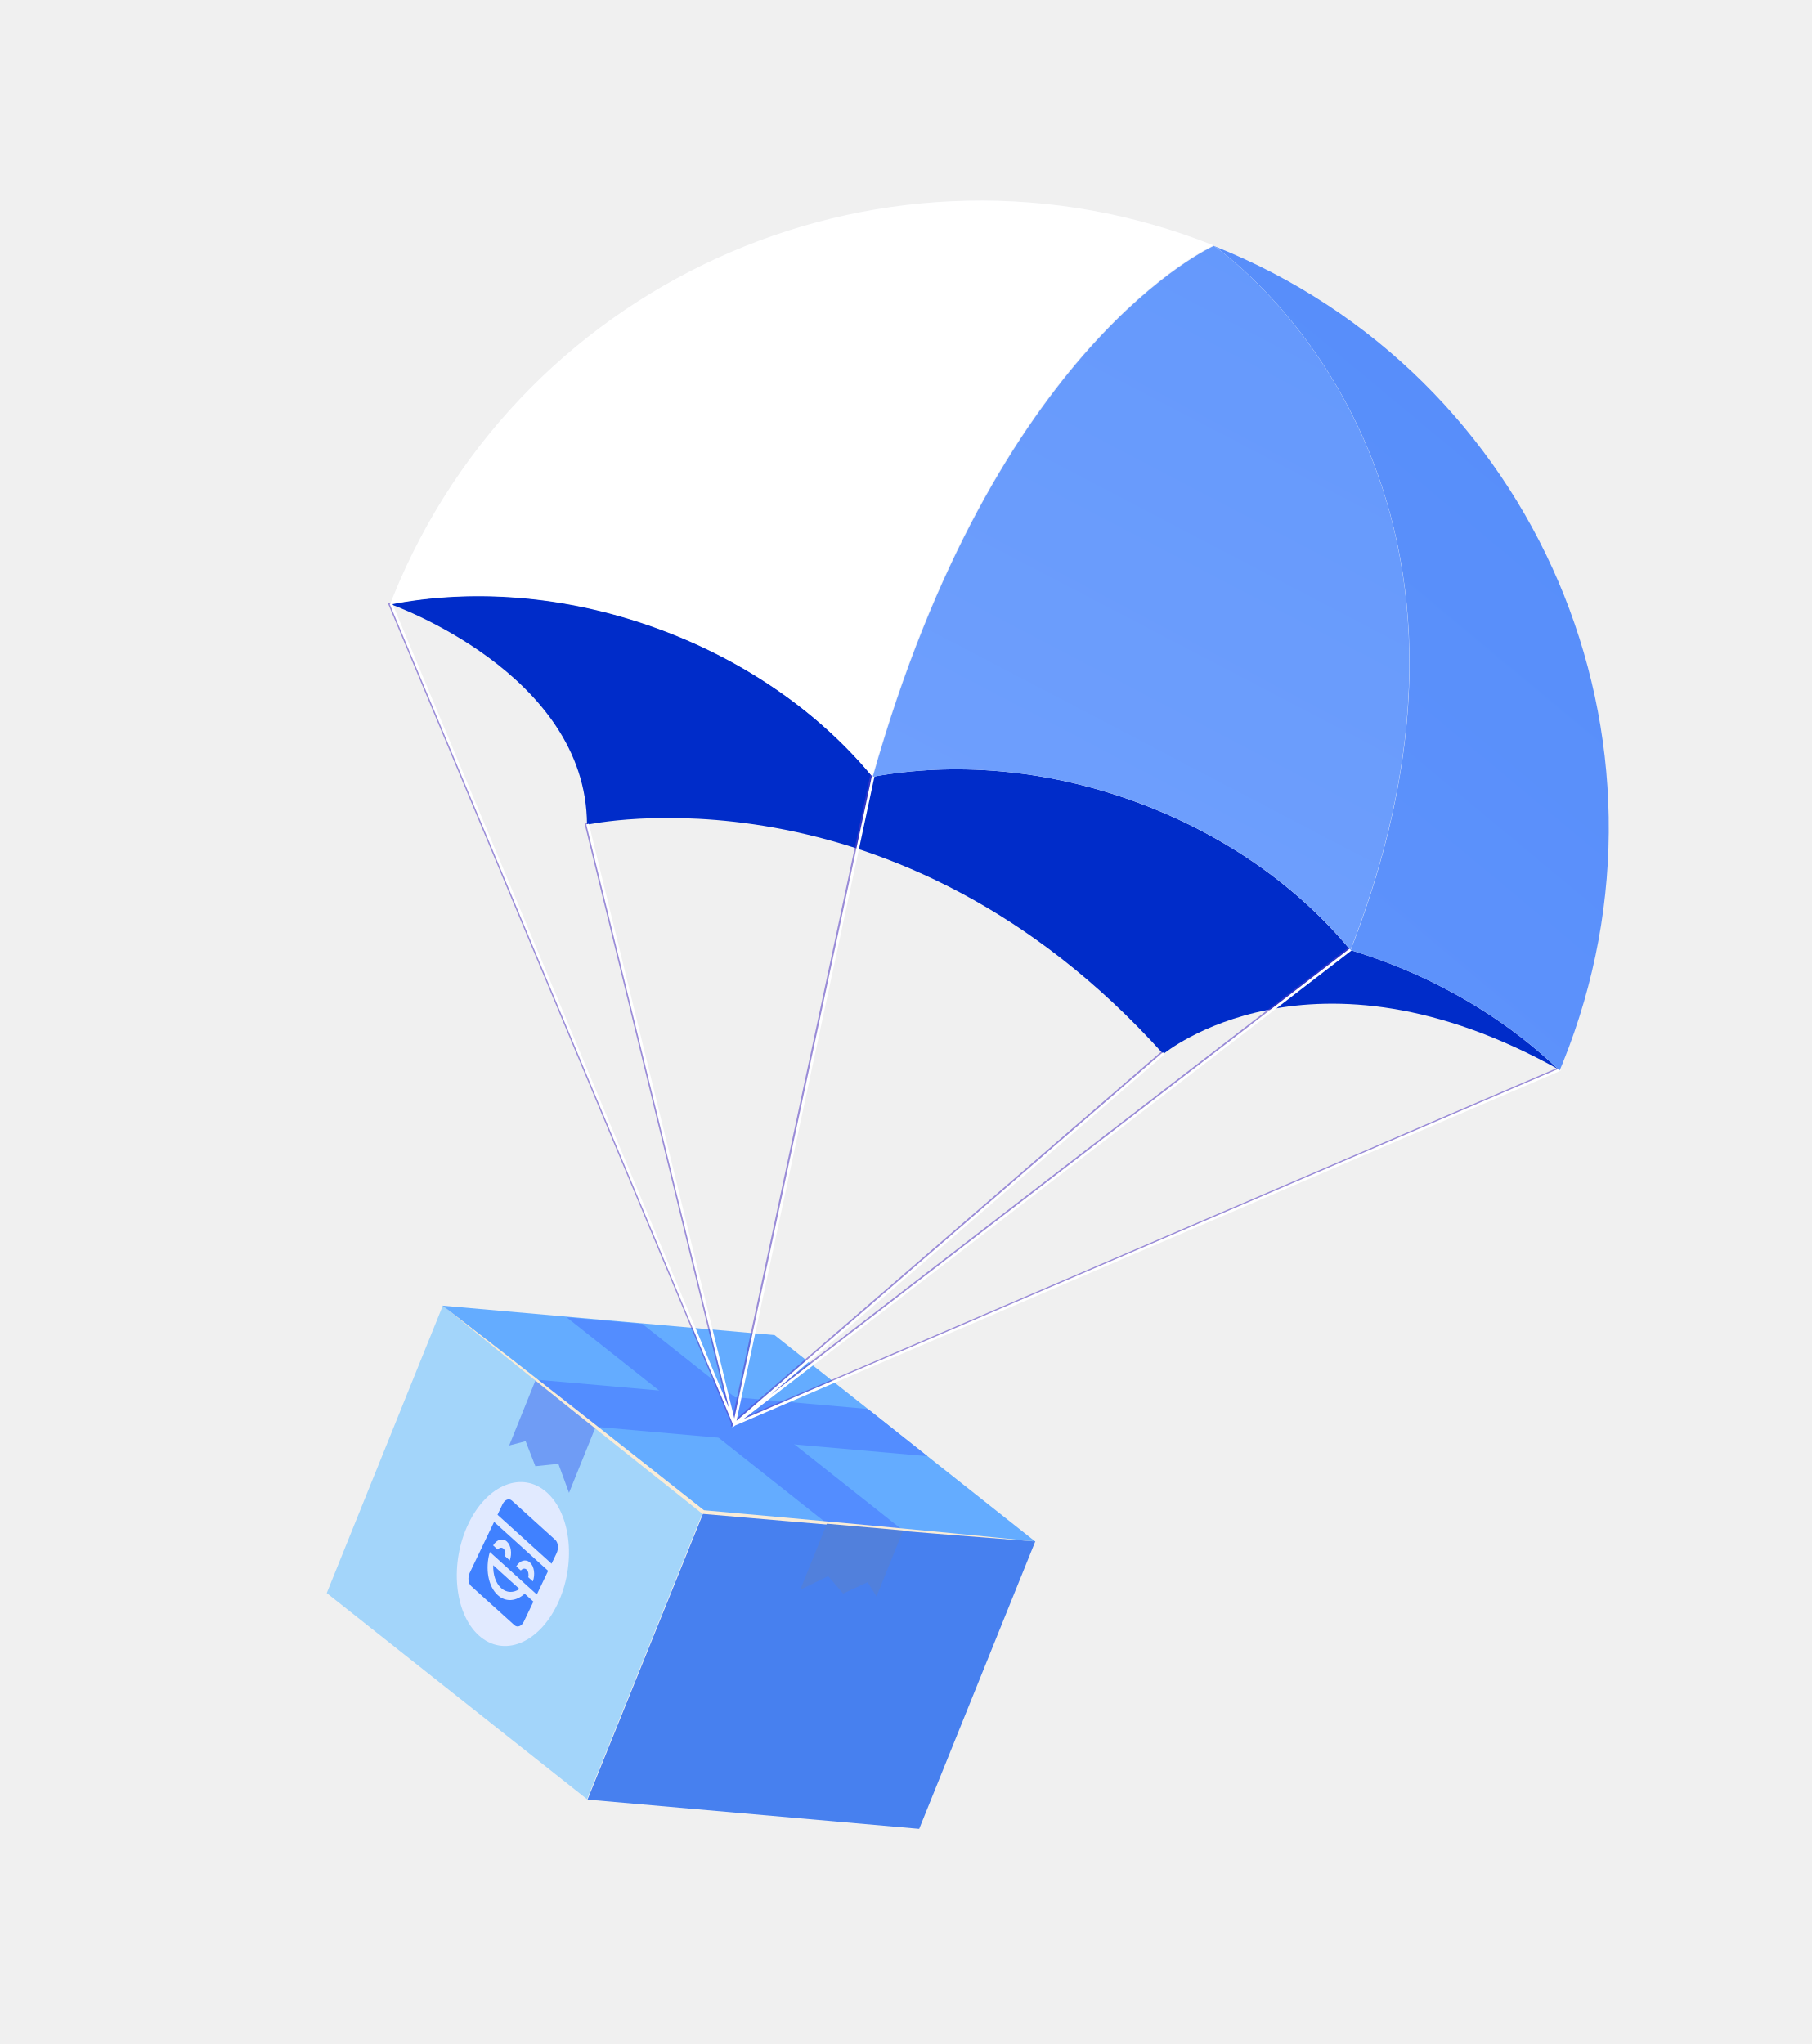
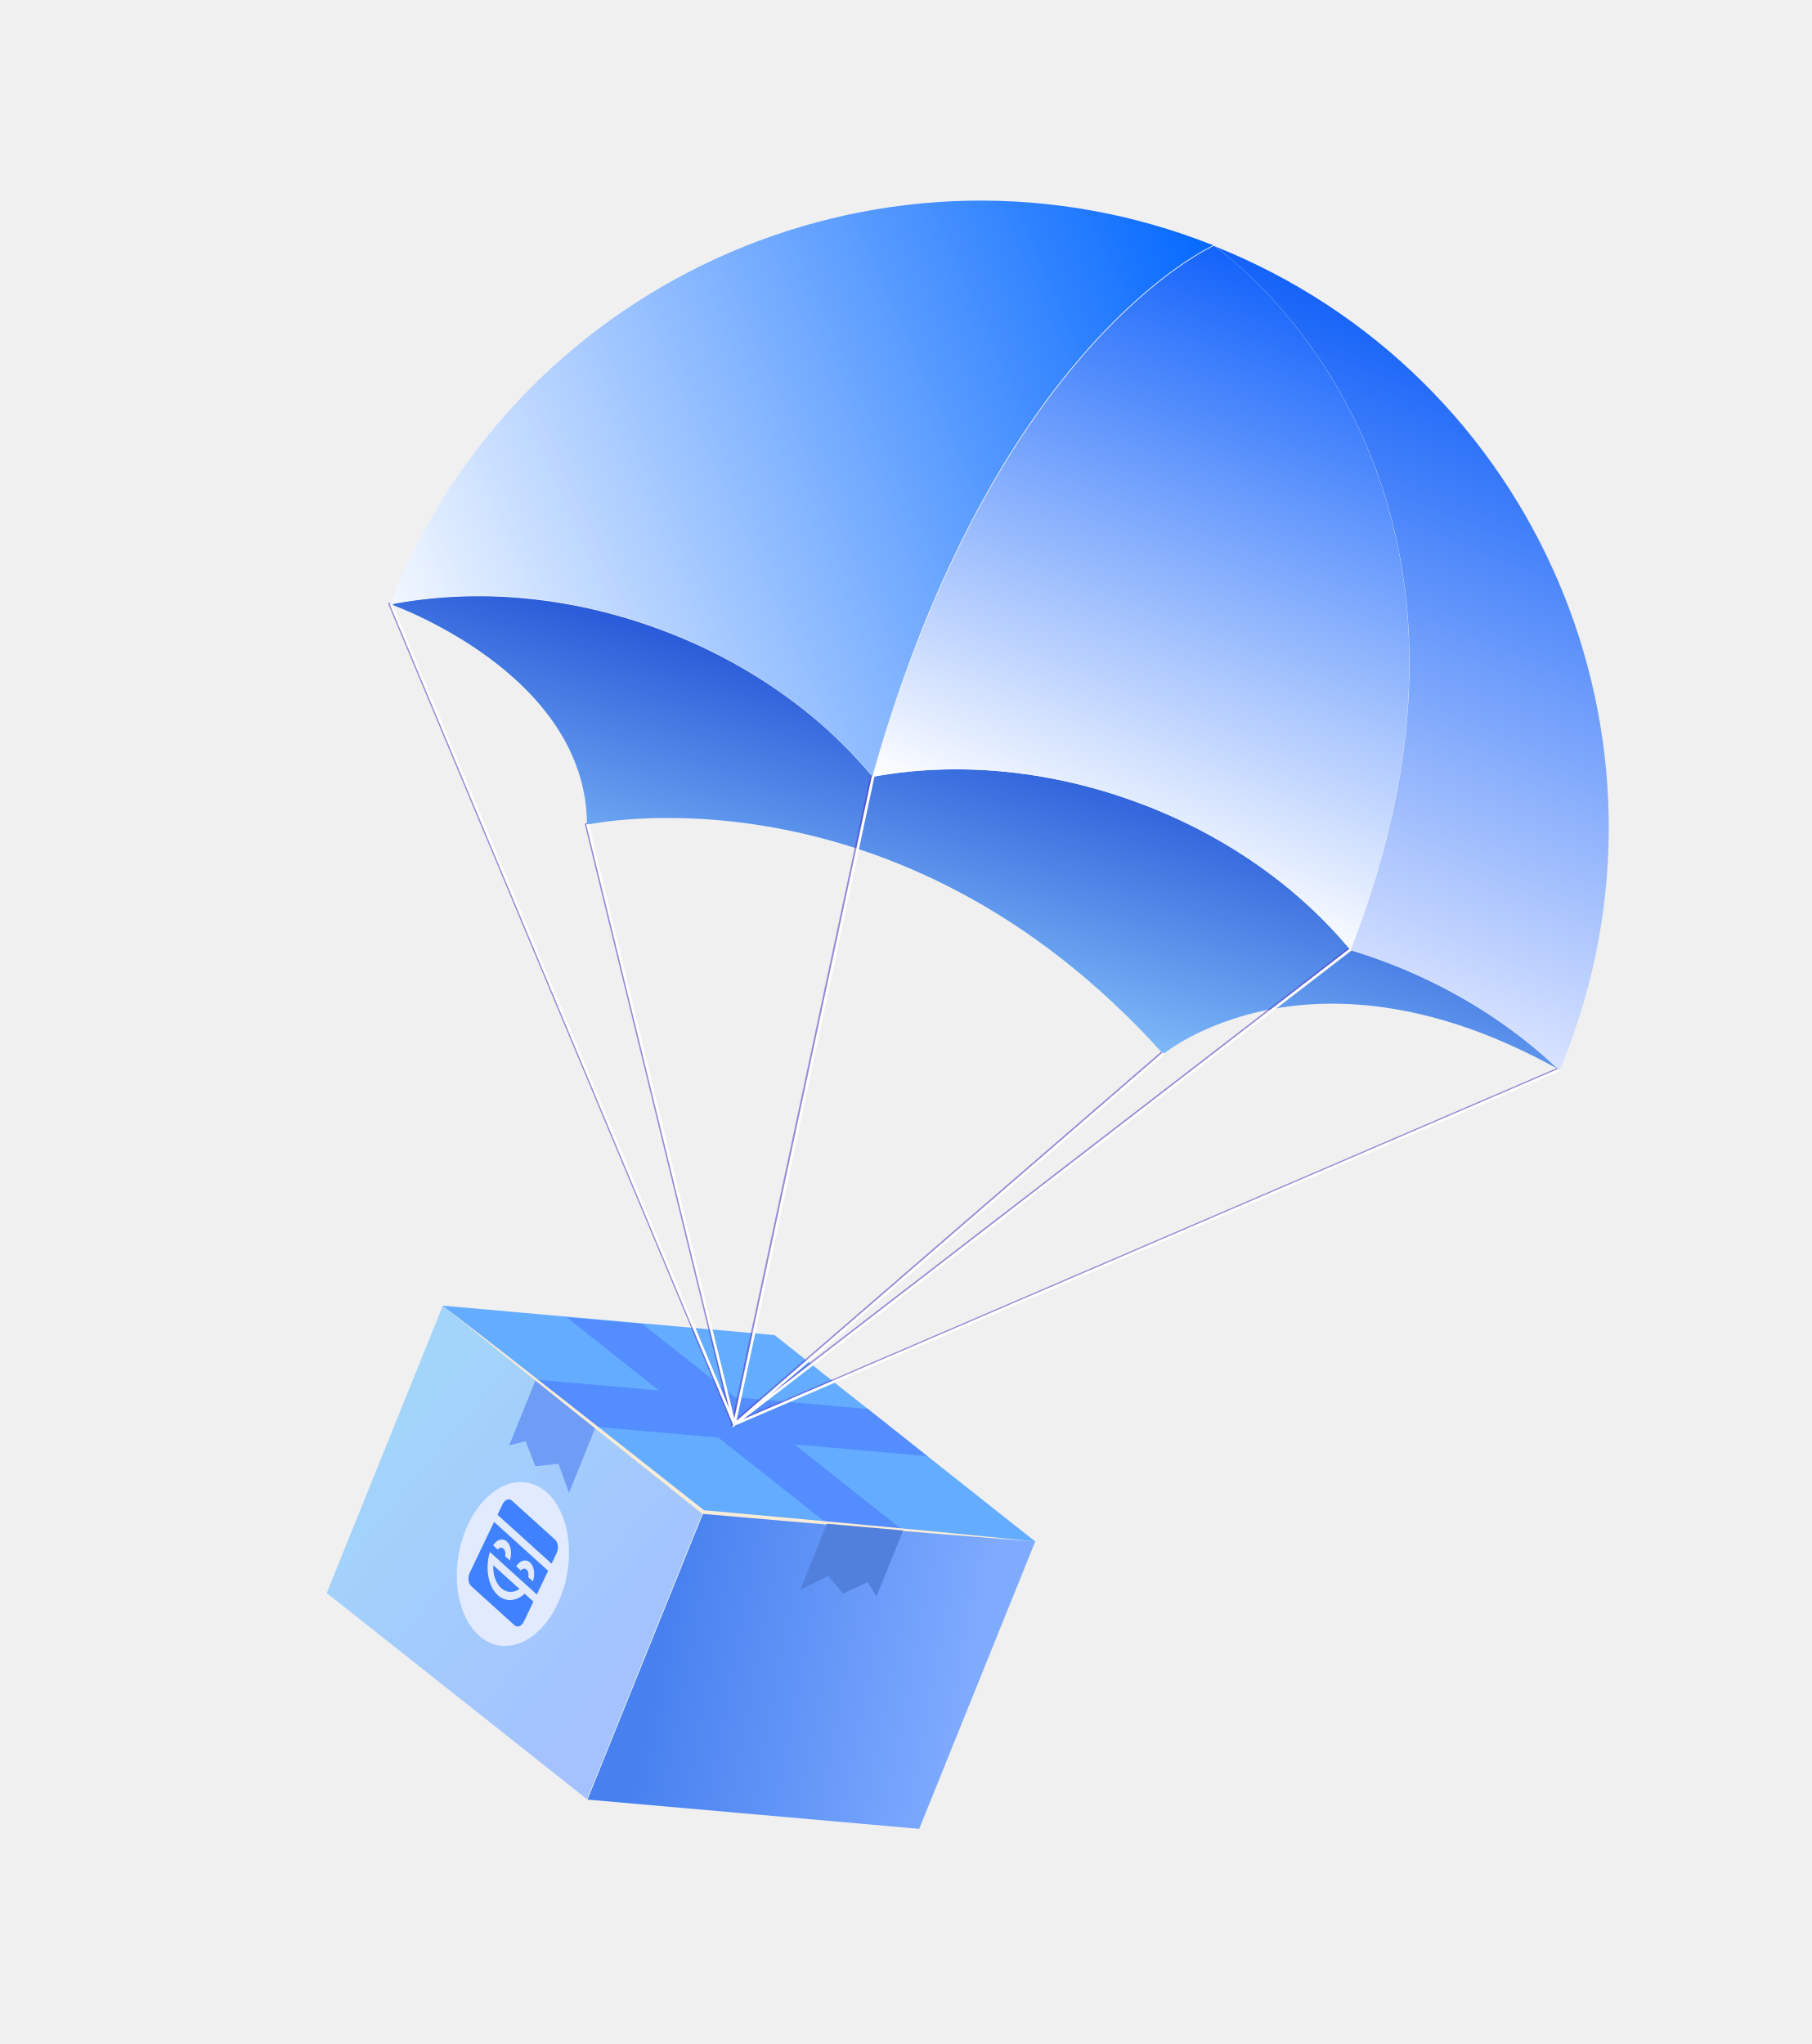
- <svg xmlns="http://www.w3.org/2000/svg" width="70" height="79" viewBox="0 0 70 79">
+ <svg xmlns="http://www.w3.org/2000/svg" viewBox="0 0 70 79">
  <g>
    <path d="M35.523 70.684l-12.818-1.13 4.489-11.115 12.817 1.13-4.488 11.115z" fill="url(#airdrop_paint0_linear)" />
    <path d="M12.627 61.571l10.058 7.966 4.488-11.116-10.058-7.965-4.488 11.115z" fill="url(#airdrop_paint1_linear)" />
    <g clip-path="url(#clip0)">
      <path d="M18.502 63.207c.95.86 2.31.322 3.039-1.202.728-1.523.55-3.455-.4-4.314-.95-.86-2.311-.322-3.04 1.201-.729 1.524-.549 3.456.401 4.315z" fill="#E1EAFF" />
      <path fill-rule="evenodd" clip-rule="evenodd" d="M21.184 60.71l-.438.916-1.741-1.575-.075-.068c-.186.628-.07 1.328.306 1.668.31.282.715.241 1.041-.055l.337.306-.368.77c-.086.181-.251.245-.366.14L18.207 61.3c-.115-.104-.138-.337-.051-.519l.938-1.96 2.09 1.89zm-1.107.704c-.233.155-.499.155-.71-.036-.212-.19-.318-.527-.306-.883l1.016.92zm-.489-1.834c-.164-.148-.39-.08-.532.149l.178.16c.065-.077.156-.095.223-.034.067.06.09.181.065.295l.178.161c.095-.269.052-.582-.112-.73zm.894.81c-.164-.149-.391-.08-.532.148l.178.161c.065-.078.155-.096.223-.035.067.06.09.181.065.295l.177.161c.096-.27.052-.583-.111-.73zm.975-.877c.116.105.138.337.052.52l-.193.402-2.09-1.89.193-.403c.087-.182.252-.246.367-.141l1.671 1.512z" fill="#4081FF" />
    </g>
    <path d="M19.678 55.867l.635-.166.377.968.889-.094.411 1.123 1.03-2.553-2.312-1.83-1.03 2.552z" fill="#6F9CF5" />
    <path d="M29.933 51.6L17.1 50.463l10.074 7.98 12.833 1.136L29.933 51.6z" fill="#64ACFF" />
    <path d="M15.085 23.35s7.58 2.652 7.6 8.526c0 0 11.926-2.642 22.271 8.862 0 0 5.713-4.768 15.328.622l-1.685-7.621-21.316-10.88-14.076-5.6-8.122 6.091z" fill="url(#airdrop_paint2_linear)" />
    <path d="M23.005 55.144l12.834 1.137-2.298-1.824-12.834-1.136 2.298 1.823z" fill="#538DFF" />
    <path d="M31.969 58.892l-10.074-7.98 2.93.258L34.9 59.15l-2.93-.258z" fill="#538DFF" />
    <path d="M33.718 30.023c3.128-.574 6.653-.308 10.114.947 3.465 1.255 6.335 3.308 8.355 5.75.36.108.72.228 1.08.358 2.752.997 5.127 2.497 7 4.295l.125-.3c5.035-12.477-1.003-26.619-13.488-31.586-12.484-4.967-26.686 1.122-31.72 13.6-.038.093-.073.187-.11.28 3.173-.618 6.765-.367 10.293.912 3.464 1.255 6.331 3.305 8.35 5.744z" fill="#F0F2F6" />
    <path opacity=".56" d="M28.345 55.07l31.908-13.715-.04-.093-31.544 13.559 23.515-18.124-.061-.082L29.72 53.881l15.224-13.16-.067-.077L28.4 54.888l5.334-24.918-.1-.021-5.32 24.848-5.621-22.985-.1.024 5.52 22.569L15.09 23.284l-.095.04L28.264 55.03l-.025.12.047-.037.001.005.058-.049z" fill="#553DC4" />
    <path d="M28.409 55.096L60.317 41.38l-.04-.092-31.545 13.558 23.516-18.124-.062-.081-22.402 17.265 15.224-13.16-.067-.077-16.478 14.244 5.335-24.918-.1-.02-5.32 24.847-5.622-22.985-.099.025 5.52 22.568-13.023-31.121-.094.04 13.268 31.707-.026.12.048-.037.001.005.058-.048z" fill="#fff" />
    <path d="M17.1 50.456l2.541 1.968 2.531 1.98 2.525 1.988 2.523 1.99-.038-.014 3.208.29 3.208.295 3.207.305 3.206.319-3.212-.249-3.21-.264-3.21-.275-3.21-.277-.022-.002-.017-.013-2.514-2.002-2.513-2.004-2.506-2.011-2.497-2.024z" fill="#F9ECD7" />
    <path d="M33.872 61.704l-.344-.556-.946.442-.577-.677-1.079.53 1.03-2.552 2.946.261-1.03 2.552z" fill="#5180DC" />
    <path d="M60.272 41.374l.125-.3c5.033-12.47-1.002-26.602-13.48-31.566 0 0 12.577 8.503 5.278 27.215.36.108.72.227 1.08.358 2.751.997 5.125 2.496 6.997 4.293z" fill="url(#airdrop_paint3_linear)" />
    <path d="M46.89 9.482C34.414 4.52 20.219 10.603 15.186 23.073c-.038.093-.072.187-.109.28 3.171-.617 6.761-.367 10.288.911 3.46 1.254 6.326 3.303 8.345 5.74C38.447 13.214 46.89 9.482 46.89 9.482z" fill="url(#airdrop_paint4_linear)" />
    <path d="M46.91 9.503s-8.443 3.732-13.18 20.52c3.126-.574 6.649-.308 10.108.945 3.463 1.255 6.33 3.306 8.35 5.746 7.297-18.709-5.279-27.211-5.279-27.211z" fill="url(#airdrop_paint5_linear)" />
    <defs>
-       <linearGradient id="airdrop_paint0_linear" x1="37.636" y1="65.271" x2="25.459" y2="62.971" gradient-units="userSpaceOnUse">
+       <linearGradient id="airdrop_paint0_linear" x1="37.636" y1="65.271" x2="25.459" y2="62.971" gradientUnits="userSpaceOnUse">
        <stop stop-color="#7FABFF" />
        <stop offset="1" stop-color="#4780EF" />
      </linearGradient>
-       <linearGradient id="airdrop_paint1_linear" x1="14.488" y1="55.309" x2="24.65" y2="63.776" gradient-units="userSpaceOnUse">
+       <linearGradient id="airdrop_paint1_linear" x1="14.488" y1="55.309" x2="24.65" y2="63.776" gradientUnits="userSpaceOnUse">
        <stop stop-color="#A3D5FA" />
        <stop offset="1" stop-color="#A3C2FF" />
      </linearGradient>
-       <linearGradient id="airdrop_paint2_linear" x1="38.367" y1="22.928" x2="33.288" y2="39.755" gradient-units="userSpaceOnUse">
+       <linearGradient id="airdrop_paint2_linear" x1="38.367" y1="22.928" x2="33.288" y2="39.755" gradientUnits="userSpaceOnUse">
        <stop stop-color="#002CC9" />
        <stop offset="1" stop-color="#91CFFF" />
      </linearGradient>
-       <linearGradient id="airdrop_paint3_linear" x1="58.213" y1="14.002" x2="49.094" y2="36.927" gradient-units="userSpaceOnUse">
+       <linearGradient id="airdrop_paint3_linear" x1="58.213" y1="14.002" x2="49.094" y2="36.927" gradientUnits="userSpaceOnUse">
        <stop stop-color="#1462F8" />
        <stop offset="1" stop-color="#D9E3FF" />
      </linearGradient>
-       <linearGradient id="airdrop_paint4_linear" x1="46.891" y1="7.7" x2="12.819" y2="22.918" gradient-units="userSpaceOnUse">
+       <linearGradient id="airdrop_paint4_linear" x1="46.891" y1="7.7" x2="12.819" y2="22.918" gradientUnits="userSpaceOnUse">
        <stop stop-color="#06F" />
        <stop offset="1" stop-color="#fff" />
      </linearGradient>
-       <linearGradient id="airdrop_paint5_linear" x1="51.643" y1="11.386" x2="42.795" y2="33.629" gradient-units="userSpaceOnUse">
+       <linearGradient id="airdrop_paint5_linear" x1="51.643" y1="11.386" x2="42.795" y2="33.629" gradientUnits="userSpaceOnUse">
        <stop stop-color="#1463FB" />
        <stop offset="1" stop-color="#fff" />
      </linearGradient>
      <clipPath id="clip0">
        <path fill="#fff" transform="matrix(.90794 .41846 -.4237 .9061 19.137 56.68)" d="M0 0h4.436v6.27H0z" />
      </clipPath>
    </defs>
  </g>
</svg>
